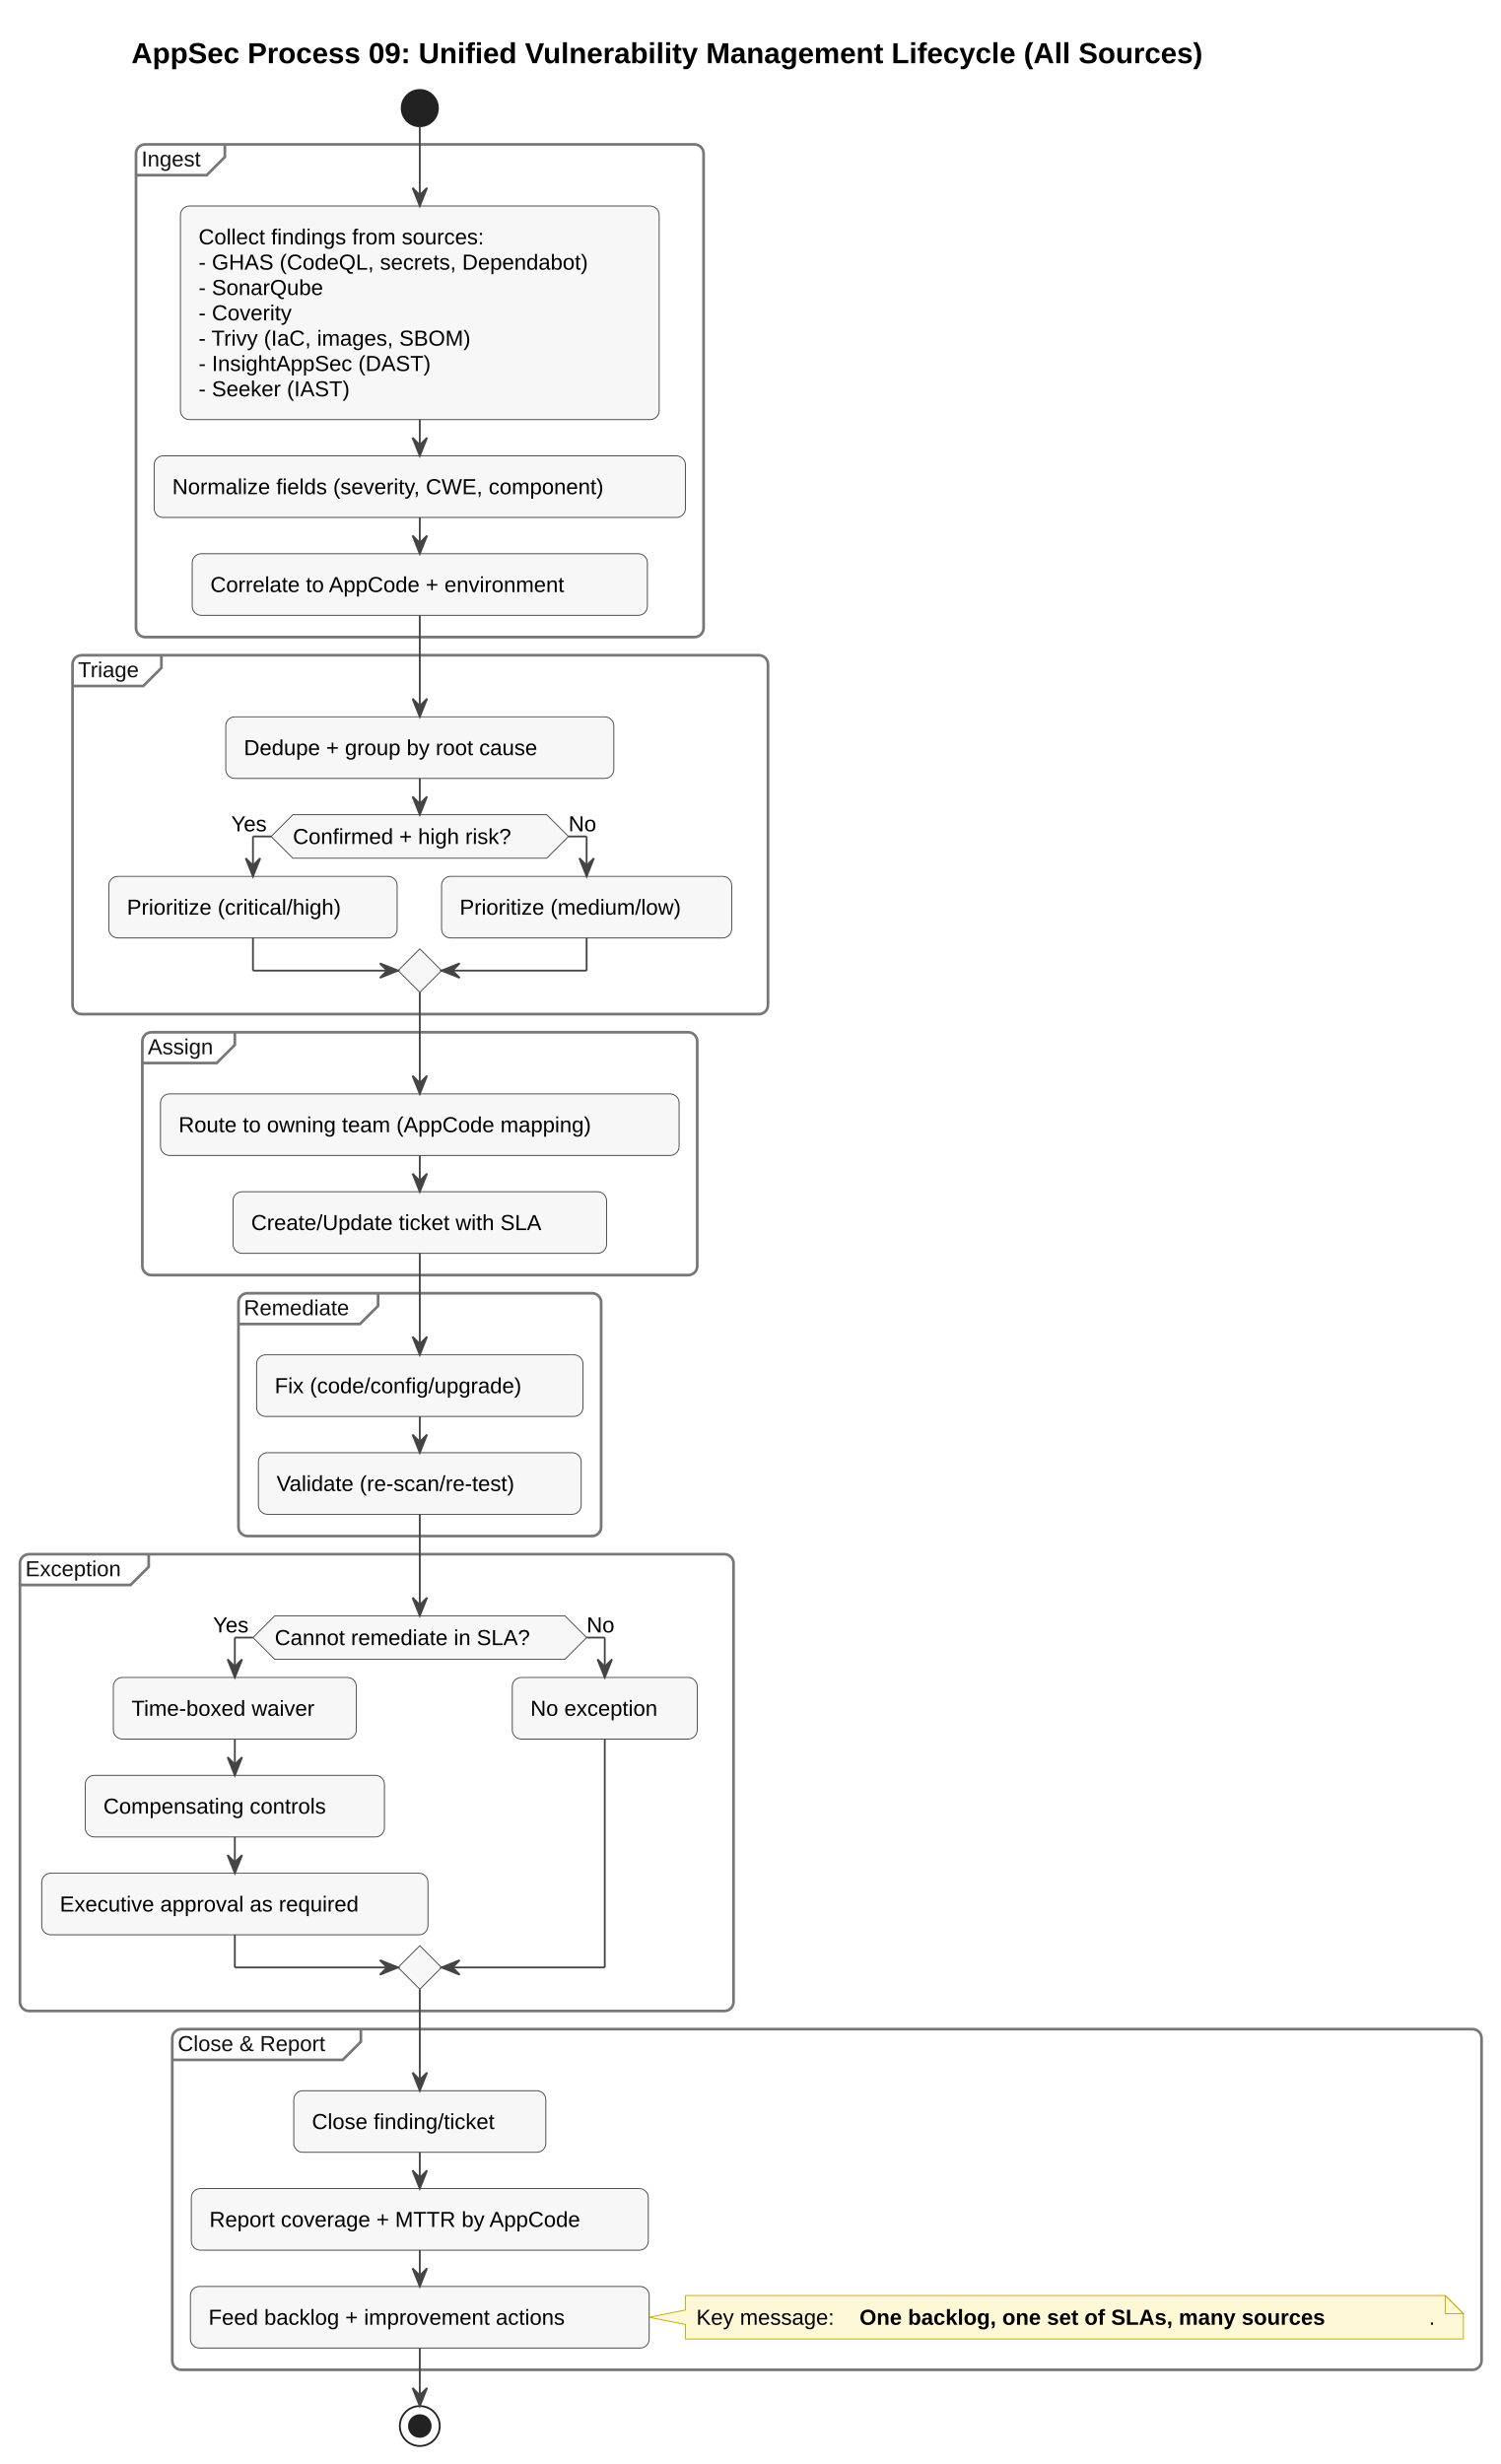
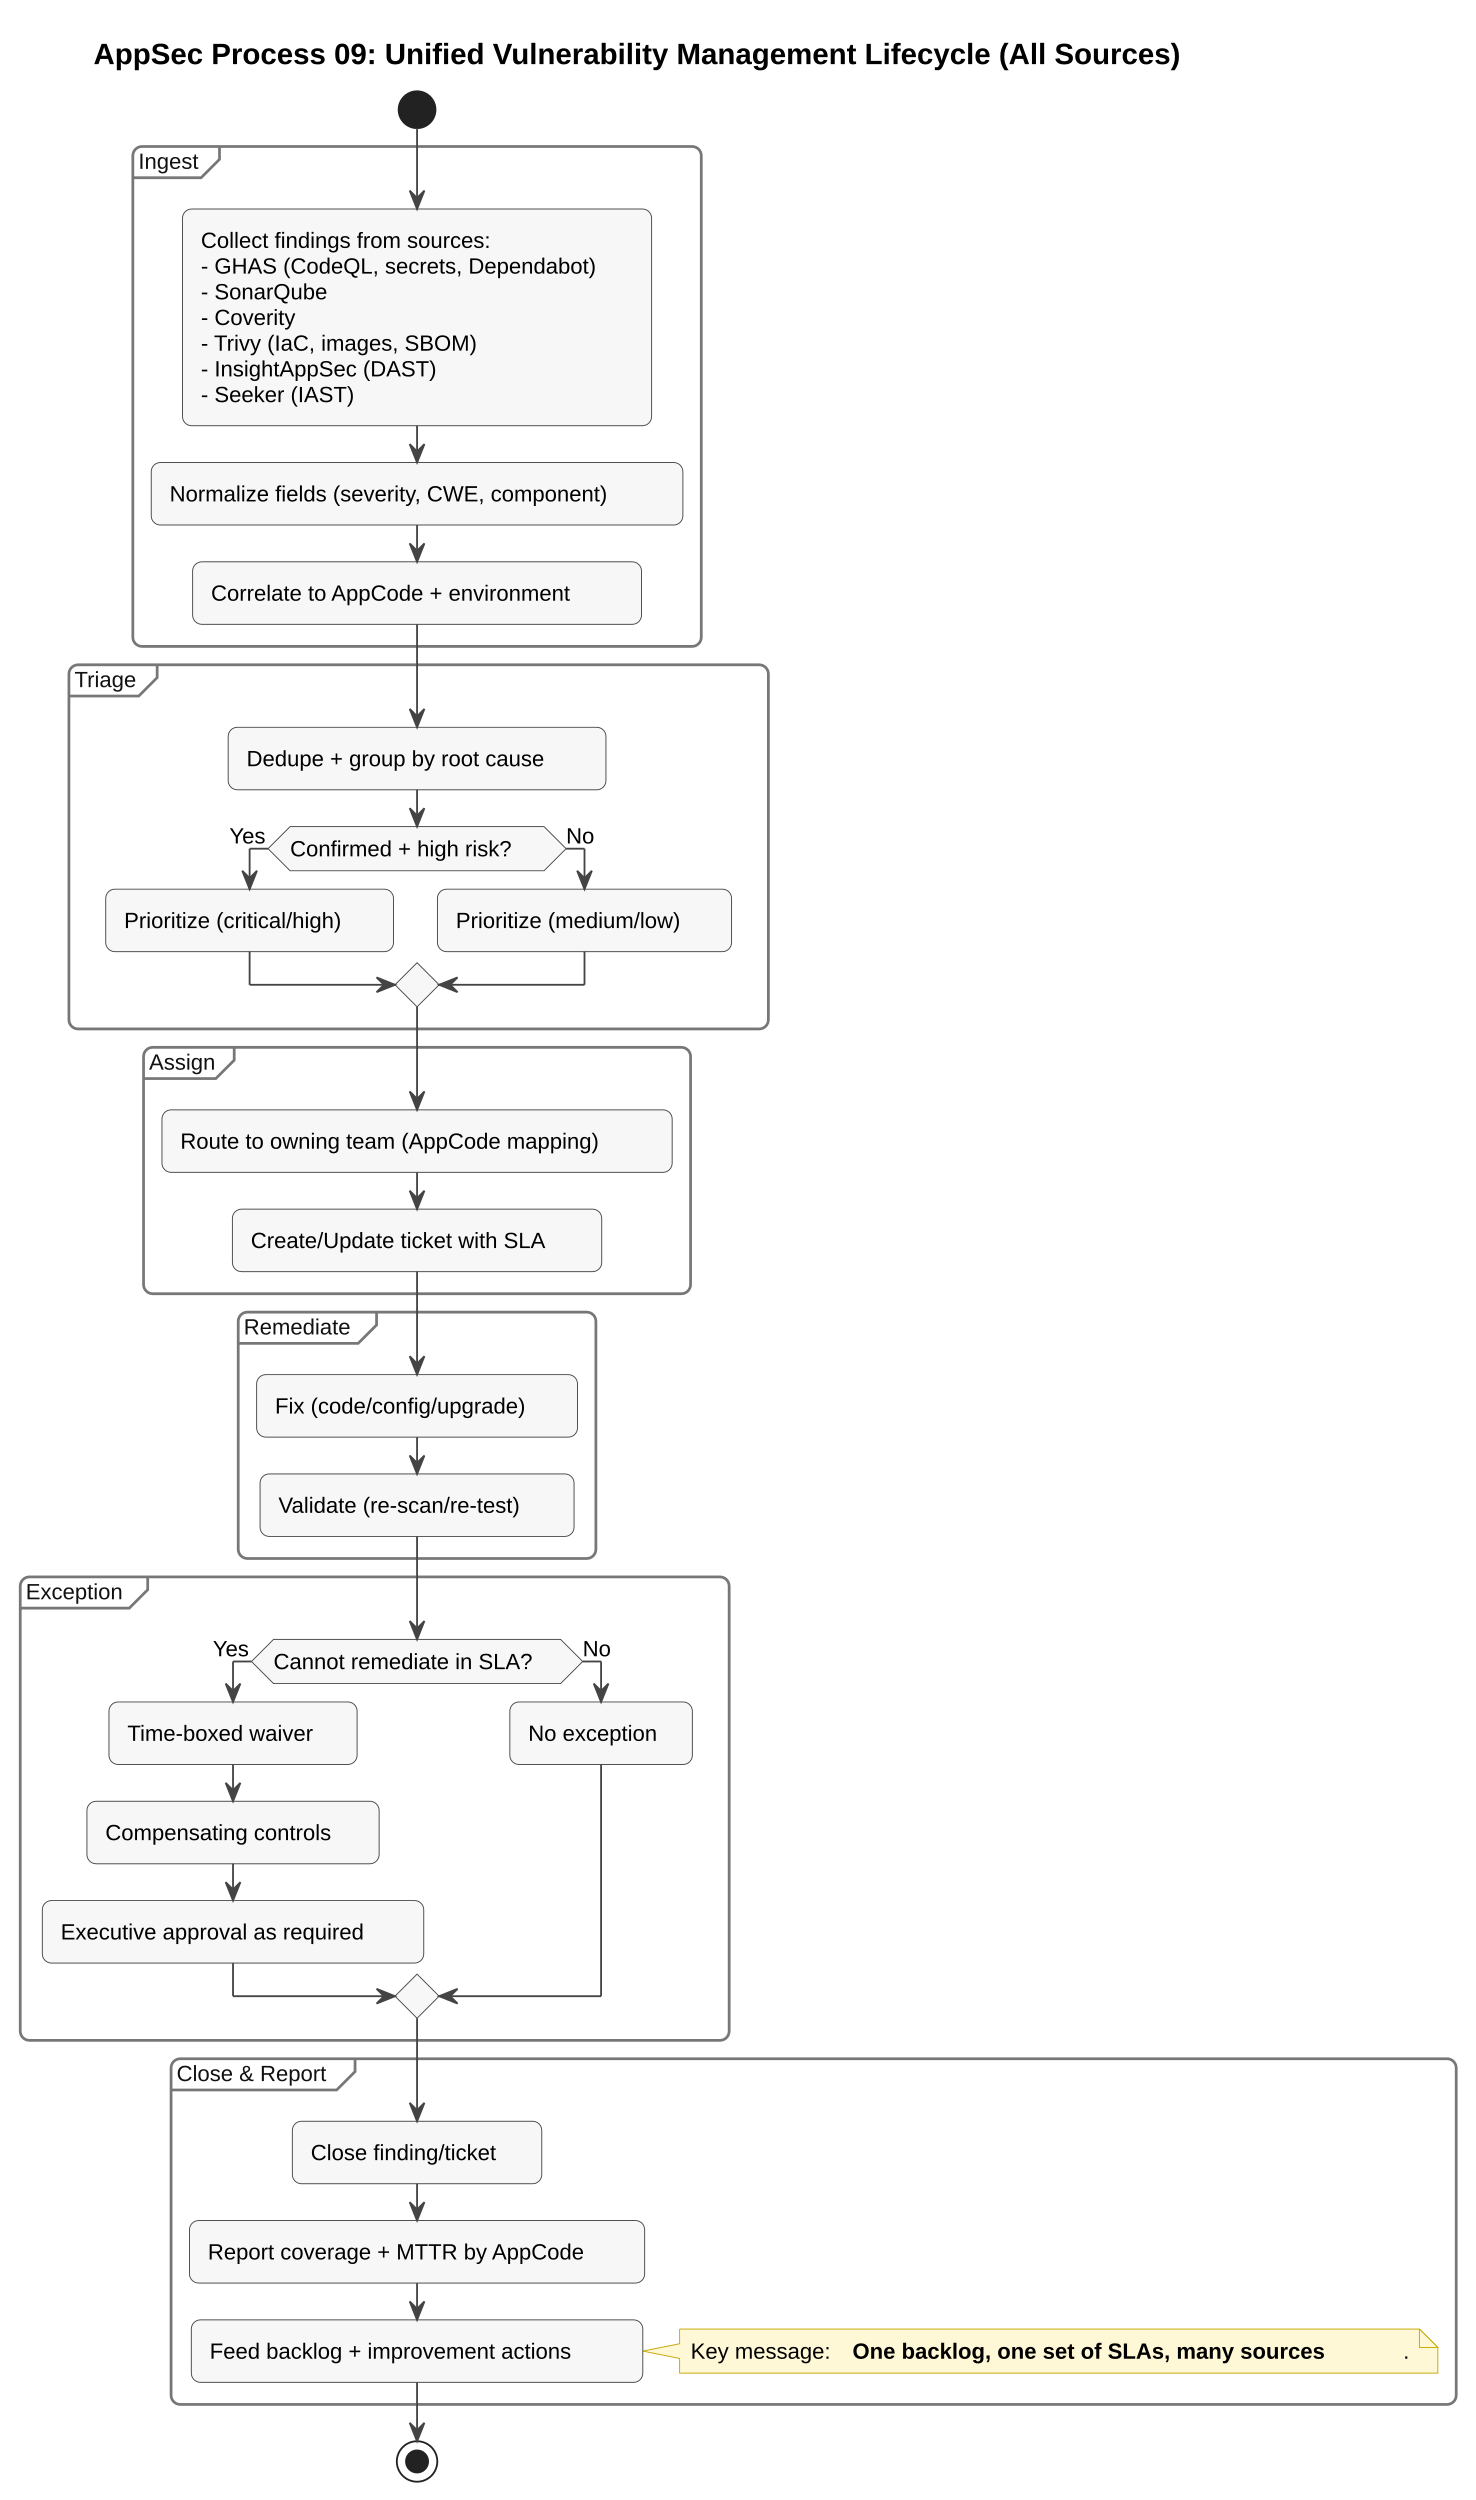
- <svg xmlns="http://www.w3.org/2000/svg" contentStyleType="text/css" height="2123.438px" preserveAspectRatio="none" style="width:1293px;height:2123px;background:#FFFFFF;" version="1.1" viewBox="0 0 1293 2123" width="1293.75px" zoomAndPan="magnify">
+ <svg xmlns="http://www.w3.org/2000/svg" contentStyleType="text/css" data-diagram-type="ACTIVITY" height="2123.438px" preserveAspectRatio="none" style="width:1253px;height:2123px;background:#FFFFFF;" version="1.1" viewBox="0 0 1253 2123" width="1253.125px" zoomAndPan="magnify">
  <defs />
  <g>
-     <text fill="#000000" font-family="Arial" font-size="25" font-weight="bold" lengthAdjust="spacing" textLength="1062.5" x="113.281" y="54.456">AppSec Process 09: Unified Vulnerability Management Lifecycle (All Sources)</text>
-     <ellipse cx="361.719" cy="93.164" fill="#222222" rx="15.625" ry="15.625" style="stroke:#222222;stroke-width:1.562;" />
-     <rect fill="none" height="424.512" rx="7.812" ry="7.812" style="stroke:#777777;stroke-width:2.344;" width="489.062" x="117.188" y="124.414" />
-     <path d="M193.75,124.414 L193.75,135.303 L178.125,150.928 L117.188,150.928 " fill="none" style="stroke:#777777;stroke-width:2.344;" />
-     <text fill="#111111" font-family="Arial" font-size="18.75" lengthAdjust="spacing" textLength="60.938" x="121.875" y="143.381">Ingest</text>
-     <rect fill="#F7F7F7" height="184.033" rx="7.812" ry="7.812" style="stroke:#444444;stroke-width:0.781;" width="412.5" x="155.469" y="177.49" />
-     <text fill="#000000" font-family="Arial" font-size="18.75" lengthAdjust="spacing" textLength="289.062" x="171.094" y="210.519">Collect findings from sources:</text>
-     <text fill="#000000" font-family="Arial" font-size="18.75" lengthAdjust="spacing" textLength="381.25" x="171.094" y="232.346">- GHAS (CodeQL, secrets, Dependabot)</text>
-     <text fill="#000000" font-family="Arial" font-size="18.75" lengthAdjust="spacing" textLength="121.875" x="171.094" y="254.172">- SonarQube</text>
-     <text fill="#000000" font-family="Arial" font-size="18.75" lengthAdjust="spacing" textLength="89.062" x="171.094" y="275.998">- Coverity</text>
-     <text fill="#000000" font-family="Arial" font-size="18.75" lengthAdjust="spacing" textLength="256.25" x="171.094" y="297.824">- Trivy (IaC, images, SBOM)</text>
-     <text fill="#000000" font-family="Arial" font-size="18.75" lengthAdjust="spacing" textLength="223.438" x="171.094" y="319.65">- InsightAppSec (DAST)</text>
-     <text fill="#000000" font-family="Arial" font-size="18.75" lengthAdjust="spacing" textLength="143.75" x="171.094" y="341.476">- Seeker (IAST)</text>
-     <rect fill="#F7F7F7" height="53.076" rx="7.812" ry="7.812" style="stroke:#444444;stroke-width:0.781;" width="457.812" x="132.812" y="392.773" />
-     <text fill="#000000" font-family="Arial" font-size="18.75" lengthAdjust="spacing" textLength="426.562" x="148.438" y="425.803">Normalize fields (severity, CWE, component)</text>
-     <rect fill="#F7F7F7" height="53.076" rx="7.812" ry="7.812" style="stroke:#444444;stroke-width:0.781;" width="392.188" x="165.625" y="477.1" />
-     <text fill="#000000" font-family="Arial" font-size="18.75" lengthAdjust="spacing" textLength="360.938" x="181.25" y="510.129">Correlate to AppCode + environment</text>
-     <rect fill="none" height="309.228" rx="7.812" ry="7.812" style="stroke:#777777;stroke-width:2.344;" width="599.219" x="62.5" y="564.551" />
-     <path d="M139.062,564.551 L139.062,575.439 L123.438,591.064 L62.5,591.064 " fill="none" style="stroke:#777777;stroke-width:2.344;" />
-     <text fill="#111111" font-family="Arial" font-size="18.75" lengthAdjust="spacing" textLength="60.938" x="67.188" y="583.518">Triage</text>
-     <rect fill="#F7F7F7" height="53.076" rx="7.812" ry="7.812" style="stroke:#444444;stroke-width:0.781;" width="334.375" x="194.531" y="617.627" />
-     <text fill="#000000" font-family="Arial" font-size="18.75" lengthAdjust="spacing" textLength="303.125" x="210.156" y="650.656">Dedupe + group by root cause</text>
-     <polygon fill="#F7F7F7" points="252.344,701.953,471.094,701.953,489.844,720.703,471.094,739.453,252.344,739.453,233.594,720.703,252.344,701.953" style="stroke:#444444;stroke-width:0.781;" />
-     <text fill="#000000" font-family="Arial" font-size="18.75" lengthAdjust="spacing" textLength="218.75" x="252.344" y="727.194">Confirmed + high risk?</text>
-     <text fill="#000000" font-family="Arial" font-size="18.75" lengthAdjust="spacing" textLength="34.375" x="199.219" y="716.281">Yes</text>
-     <text fill="#000000" font-family="Arial" font-size="18.75" lengthAdjust="spacing" textLength="26.562" x="489.844" y="716.281">No</text>
-     <rect fill="#F7F7F7" height="53.076" rx="7.812" ry="7.812" style="stroke:#444444;stroke-width:0.781;" width="248.438" x="93.75" y="755.078" />
-     <text fill="#000000" font-family="Arial" font-size="18.75" lengthAdjust="spacing" textLength="217.188" x="109.375" y="788.107">Prioritize (critical/high)</text>
-     <rect fill="#F7F7F7" height="53.076" rx="7.812" ry="7.812" style="stroke:#444444;stroke-width:0.781;" width="250" x="380.469" y="755.078" />
-     <text fill="#000000" font-family="Arial" font-size="18.75" lengthAdjust="spacing" textLength="218.75" x="396.094" y="788.107">Prioritize (medium/low)</text>
-     <polygon fill="#F7F7F7" points="361.719,817.529,380.469,836.279,361.719,855.029,342.969,836.279,361.719,817.529" style="stroke:#444444;stroke-width:0.781;" />
-     <rect fill="none" height="209.228" rx="7.812" ry="7.812" style="stroke:#777777;stroke-width:2.344;" width="478.125" x="122.656" y="889.404" />
-     <path d="M202.344,889.404 L202.344,900.293 L186.719,915.918 L122.656,915.918 " fill="none" style="stroke:#777777;stroke-width:2.344;" />
-     <text fill="#111111" font-family="Arial" font-size="18.75" lengthAdjust="spacing" textLength="64.062" x="127.344" y="908.371">Assign</text>
-     <rect fill="#F7F7F7" height="53.076" rx="7.812" ry="7.812" style="stroke:#444444;stroke-width:0.781;" width="446.875" x="138.281" y="942.481" />
-     <text fill="#000000" font-family="Arial" font-size="18.75" lengthAdjust="spacing" textLength="415.625" x="153.906" y="975.51">Route to owning team (AppCode mapping)</text>
-     <rect fill="#F7F7F7" height="53.076" rx="7.812" ry="7.812" style="stroke:#444444;stroke-width:0.781;" width="321.875" x="200.781" y="1026.807" />
-     <text fill="#000000" font-family="Arial" font-size="18.75" lengthAdjust="spacing" textLength="290.625" x="216.406" y="1059.836">Create/Update ticket with SLA</text>
-     <rect fill="none" height="209.228" rx="7.812" ry="7.812" style="stroke:#777777;stroke-width:2.344;" width="312.5" x="205.469" y="1114.258" />
-     <path d="M325.781,1114.258 L325.781,1125.147 L310.156,1140.772 L205.469,1140.772 " fill="none" style="stroke:#777777;stroke-width:2.344;" />
-     <text fill="#111111" font-family="Arial" font-size="18.75" lengthAdjust="spacing" textLength="104.688" x="210.156" y="1133.225">Remediate</text>
-     <rect fill="#F7F7F7" height="53.076" rx="7.812" ry="7.812" style="stroke:#444444;stroke-width:0.781;" width="281.25" x="221.094" y="1167.334" />
-     <text fill="#000000" font-family="Arial" font-size="18.75" lengthAdjust="spacing" textLength="250" x="236.719" y="1200.363">Fix (code/config/upgrade)</text>
-     <rect fill="#F7F7F7" height="53.076" rx="7.812" ry="7.812" style="stroke:#444444;stroke-width:0.781;" width="278.125" x="222.656" y="1251.66" />
-     <text fill="#000000" font-family="Arial" font-size="18.75" lengthAdjust="spacing" textLength="246.875" x="238.281" y="1284.689">Validate (re-scan/re-test)</text>
-     <rect fill="none" height="393.555" rx="7.812" ry="7.812" style="stroke:#777777;stroke-width:2.344;" width="614.844" x="17.188" y="1339.111" />
-     <path d="M128.125,1339.111 L128.125,1350 L112.5,1365.625 L17.188,1365.625 " fill="none" style="stroke:#777777;stroke-width:2.344;" />
-     <text fill="#111111" font-family="Arial" font-size="18.75" lengthAdjust="spacing" textLength="95.312" x="21.875" y="1358.078">Exception</text>
-     <polygon fill="#F7F7F7" points="236.719,1392.188,486.719,1392.188,505.469,1410.938,486.719,1429.688,236.719,1429.688,217.969,1410.938,236.719,1392.188" style="stroke:#444444;stroke-width:0.781;" />
-     <text fill="#000000" font-family="Arial" font-size="18.75" lengthAdjust="spacing" textLength="250" x="236.719" y="1417.429">Cannot remediate in SLA?</text>
-     <text fill="#000000" font-family="Arial" font-size="18.75" lengthAdjust="spacing" textLength="34.375" x="183.594" y="1406.515">Yes</text>
-     <text fill="#000000" font-family="Arial" font-size="18.75" lengthAdjust="spacing" textLength="26.562" x="505.469" y="1406.515">No</text>
-     <rect fill="#F7F7F7" height="53.076" rx="7.812" ry="7.812" style="stroke:#444444;stroke-width:0.781;" width="209.375" x="97.656" y="1445.312" />
-     <text fill="#000000" font-family="Arial" font-size="18.75" lengthAdjust="spacing" textLength="178.125" x="113.281" y="1478.342">Time-boxed waiver</text>
-     <rect fill="#F7F7F7" height="53.076" rx="7.812" ry="7.812" style="stroke:#444444;stroke-width:0.781;" width="257.812" x="73.438" y="1529.639" />
-     <text fill="#000000" font-family="Arial" font-size="18.75" lengthAdjust="spacing" textLength="226.562" x="89.062" y="1562.668">Compensating controls</text>
-     <rect fill="#F7F7F7" height="53.076" rx="7.812" ry="7.812" style="stroke:#444444;stroke-width:0.781;" width="332.812" x="35.938" y="1613.965" />
-     <text fill="#000000" font-family="Arial" font-size="18.75" lengthAdjust="spacing" textLength="301.562" x="51.562" y="1646.994">Executive approval as required</text>
-     <rect fill="#F7F7F7" height="53.076" rx="7.812" ry="7.812" style="stroke:#444444;stroke-width:0.781;" width="159.375" x="441.406" y="1445.312" />
-     <text fill="#000000" font-family="Arial" font-size="18.75" lengthAdjust="spacing" textLength="128.125" x="457.031" y="1478.342">No exception</text>
-     <polygon fill="#F7F7F7" points="361.719,1676.416,380.469,1695.166,361.719,1713.916,342.969,1695.166,361.719,1676.416" style="stroke:#444444;stroke-width:0.781;" />
-     <rect fill="none" height="293.555" rx="7.812" ry="7.812" style="stroke:#777777;stroke-width:2.344;" width="1128.125" x="148.438" y="1748.291" />
-     <path d="M310.938,1748.291 L310.938,1759.18 L295.312,1774.805 L148.438,1774.805 " fill="none" style="stroke:#777777;stroke-width:2.344;" />
-     <text fill="#111111" font-family="Arial" font-size="18.75" lengthAdjust="spacing" textLength="146.875" x="153.125" y="1767.258">Close &amp; Report</text>
-     <rect fill="#F7F7F7" height="53.076" rx="7.812" ry="7.812" style="stroke:#444444;stroke-width:0.781;" width="217.188" x="253.125" y="1801.367" />
-     <text fill="#000000" font-family="Arial" font-size="18.75" lengthAdjust="spacing" textLength="185.938" x="268.75" y="1834.396">Close finding/ticket</text>
-     <rect fill="#F7F7F7" height="53.076" rx="7.812" ry="7.812" style="stroke:#444444;stroke-width:0.781;" width="393.75" x="164.844" y="1885.693" />
-     <text fill="#000000" font-family="Arial" font-size="18.75" lengthAdjust="spacing" textLength="362.5" x="180.469" y="1918.723">Report coverage + MTTR by AppCode</text>
-     <path d="M590.625,1977.832 L590.625,1990.308 L559.375,1996.558 L590.625,2002.808 L590.625,2015.283 A0,0 0 0 0 590.625,2015.283 L1260.938,2015.283 A0,0 0 0 0 1260.938,2015.283 L1260.938,1993.457 L1245.312,1977.832 L590.625,1977.832 A0,0 0 0 0 590.625,1977.832 " fill="#FFF8D6" style="stroke:#C7A700;stroke-width:0.781;" />
-     <path d="M1245.312,1977.832 L1245.312,1993.457 L1260.938,1993.457 L1245.312,1977.832 " fill="#FFF8D6" style="stroke:#C7A700;stroke-width:0.781;" />
-     <text fill="#000000" font-family="Arial" font-size="18.75" lengthAdjust="spacing" textLength="134.375" x="600" y="2003.049">Key message:</text>
-     <text fill="#000000" font-family="Arial" font-size="18.75" font-weight="bold" lengthAdjust="spacing" textLength="490.625" x="740.625" y="2003.049">One backlog, one set of SLAs, many sources</text>
-     <text fill="#000000" font-family="Arial" font-size="18.75" lengthAdjust="spacing" textLength="6.25" x="1231.25" y="2003.049">.</text>
-     <rect fill="#F7F7F7" height="53.076" rx="7.812" ry="7.812" style="stroke:#444444;stroke-width:0.781;" width="395.312" x="164.062" y="1970.02" />
-     <text fill="#000000" font-family="Arial" font-size="18.75" lengthAdjust="spacing" textLength="364.062" x="179.688" y="2003.049">Feed backlog + improvement actions</text>
-     <ellipse cx="361.719" cy="2090.283" fill="none" rx="17.188" ry="17.188" style="stroke:#222222;stroke-width:1.562;" />
-     <ellipse cx="361.719" cy="2090.283" fill="#222222" rx="9.375" ry="9.375" style="stroke:#222222;stroke-width:1.562;" />
-     <line style="stroke:#444444;stroke-width:1.562;" x1="361.719" x2="361.719" y1="361.523" y2="392.773" />
-     <polygon fill="#444444" points="355.469,377.148,361.719,392.773,367.969,377.148,361.719,383.398" style="stroke:#444444;stroke-width:1.562;" />
-     <line style="stroke:#444444;stroke-width:1.562;" x1="361.719" x2="361.719" y1="445.85" y2="477.1" />
-     <polygon fill="#444444" points="355.469,461.475,361.719,477.1,367.969,461.475,361.719,467.725" style="stroke:#444444;stroke-width:1.562;" />
-     <line style="stroke:#444444;stroke-width:1.562;" x1="361.719" x2="361.719" y1="108.789" y2="177.49" />
-     <polygon fill="#444444" points="355.469,161.865,361.719,177.49,367.969,161.865,361.719,168.115" style="stroke:#444444;stroke-width:1.562;" />
-     <line style="stroke:#444444;stroke-width:1.562;" x1="233.594" x2="217.969" y1="720.703" y2="720.703" />
-     <line style="stroke:#444444;stroke-width:1.562;" x1="217.969" x2="217.969" y1="720.703" y2="755.078" />
-     <polygon fill="#444444" points="211.719,739.453,217.969,755.078,224.219,739.453,217.969,745.703" style="stroke:#444444;stroke-width:1.562;" />
-     <line style="stroke:#444444;stroke-width:1.562;" x1="489.844" x2="505.469" y1="720.703" y2="720.703" />
-     <line style="stroke:#444444;stroke-width:1.562;" x1="505.469" x2="505.469" y1="720.703" y2="755.078" />
-     <polygon fill="#444444" points="499.219,739.453,505.469,755.078,511.719,739.453,505.469,745.703" style="stroke:#444444;stroke-width:1.562;" />
-     <line style="stroke:#444444;stroke-width:1.562;" x1="217.969" x2="217.969" y1="808.154" y2="836.279" />
-     <line style="stroke:#444444;stroke-width:1.562;" x1="217.969" x2="342.969" y1="836.279" y2="836.279" />
-     <polygon fill="#444444" points="327.344,830.029,342.969,836.279,327.344,842.529,333.594,836.279" style="stroke:#444444;stroke-width:1.562;" />
-     <line style="stroke:#444444;stroke-width:1.562;" x1="505.469" x2="505.469" y1="808.154" y2="836.279" />
-     <line style="stroke:#444444;stroke-width:1.562;" x1="505.469" x2="380.469" y1="836.279" y2="836.279" />
-     <polygon fill="#444444" points="396.094,830.029,380.469,836.279,396.094,842.529,389.844,836.279" style="stroke:#444444;stroke-width:1.562;" />
-     <line style="stroke:#444444;stroke-width:1.562;" x1="361.719" x2="361.719" y1="670.703" y2="701.953" />
-     <polygon fill="#444444" points="355.469,686.328,361.719,701.953,367.969,686.328,361.719,692.578" style="stroke:#444444;stroke-width:1.562;" />
-     <line style="stroke:#444444;stroke-width:1.562;" x1="361.719" x2="361.719" y1="530.176" y2="617.627" />
-     <polygon fill="#444444" points="355.469,602.002,361.719,617.627,367.969,602.002,361.719,608.252" style="stroke:#444444;stroke-width:1.562;" />
-     <line style="stroke:#444444;stroke-width:1.562;" x1="361.719" x2="361.719" y1="995.557" y2="1026.807" />
-     <polygon fill="#444444" points="355.469,1011.182,361.719,1026.807,367.969,1011.182,361.719,1017.432" style="stroke:#444444;stroke-width:1.562;" />
-     <line style="stroke:#444444;stroke-width:1.562;" x1="361.719" x2="361.719" y1="855.029" y2="942.481" />
-     <polygon fill="#444444" points="355.469,926.856,361.719,942.481,367.969,926.856,361.719,933.106" style="stroke:#444444;stroke-width:1.562;" />
-     <line style="stroke:#444444;stroke-width:1.562;" x1="361.719" x2="361.719" y1="1220.41" y2="1251.66" />
-     <polygon fill="#444444" points="355.469,1236.035,361.719,1251.66,367.969,1236.035,361.719,1242.285" style="stroke:#444444;stroke-width:1.562;" />
-     <line style="stroke:#444444;stroke-width:1.562;" x1="361.719" x2="361.719" y1="1079.883" y2="1167.334" />
-     <polygon fill="#444444" points="355.469,1151.709,361.719,1167.334,367.969,1151.709,361.719,1157.959" style="stroke:#444444;stroke-width:1.562;" />
-     <line style="stroke:#444444;stroke-width:1.562;" x1="202.344" x2="202.344" y1="1498.389" y2="1529.639" />
-     <polygon fill="#444444" points="196.094,1514.014,202.344,1529.639,208.594,1514.014,202.344,1520.264" style="stroke:#444444;stroke-width:1.562;" />
-     <line style="stroke:#444444;stroke-width:1.562;" x1="202.344" x2="202.344" y1="1582.715" y2="1613.965" />
-     <polygon fill="#444444" points="196.094,1598.34,202.344,1613.965,208.594,1598.34,202.344,1604.59" style="stroke:#444444;stroke-width:1.562;" />
-     <line style="stroke:#444444;stroke-width:1.562;" x1="217.969" x2="202.344" y1="1410.938" y2="1410.938" />
-     <line style="stroke:#444444;stroke-width:1.562;" x1="202.344" x2="202.344" y1="1410.938" y2="1445.312" />
-     <polygon fill="#444444" points="196.094,1429.688,202.344,1445.312,208.594,1429.688,202.344,1435.938" style="stroke:#444444;stroke-width:1.562;" />
-     <line style="stroke:#444444;stroke-width:1.562;" x1="505.469" x2="521.094" y1="1410.938" y2="1410.938" />
-     <line style="stroke:#444444;stroke-width:1.562;" x1="521.094" x2="521.094" y1="1410.938" y2="1445.312" />
-     <polygon fill="#444444" points="514.844,1429.688,521.094,1445.312,527.344,1429.688,521.094,1435.938" style="stroke:#444444;stroke-width:1.562;" />
-     <line style="stroke:#444444;stroke-width:1.562;" x1="202.344" x2="202.344" y1="1667.041" y2="1695.166" />
-     <line style="stroke:#444444;stroke-width:1.562;" x1="202.344" x2="342.969" y1="1695.166" y2="1695.166" />
-     <polygon fill="#444444" points="327.344,1688.916,342.969,1695.166,327.344,1701.416,333.594,1695.166" style="stroke:#444444;stroke-width:1.562;" />
-     <line style="stroke:#444444;stroke-width:1.562;" x1="521.094" x2="521.094" y1="1498.389" y2="1695.166" />
-     <line style="stroke:#444444;stroke-width:1.562;" x1="521.094" x2="380.469" y1="1695.166" y2="1695.166" />
-     <polygon fill="#444444" points="396.094,1688.916,380.469,1695.166,396.094,1701.416,389.844,1695.166" style="stroke:#444444;stroke-width:1.562;" />
-     <line style="stroke:#444444;stroke-width:1.562;" x1="361.719" x2="361.719" y1="1304.736" y2="1392.188" />
-     <polygon fill="#444444" points="355.469,1376.562,361.719,1392.188,367.969,1376.562,361.719,1382.812" style="stroke:#444444;stroke-width:1.562;" />
-     <line style="stroke:#444444;stroke-width:1.562;" x1="361.719" x2="361.719" y1="1854.443" y2="1885.693" />
-     <polygon fill="#444444" points="355.469,1870.068,361.719,1885.693,367.969,1870.068,361.719,1876.318" style="stroke:#444444;stroke-width:1.562;" />
-     <line style="stroke:#444444;stroke-width:1.562;" x1="361.719" x2="361.719" y1="1938.77" y2="1970.02" />
-     <polygon fill="#444444" points="355.469,1954.395,361.719,1970.02,367.969,1954.395,361.719,1960.645" style="stroke:#444444;stroke-width:1.562;" />
-     <line style="stroke:#444444;stroke-width:1.562;" x1="361.719" x2="361.719" y1="1713.916" y2="1801.367" />
-     <polygon fill="#444444" points="355.469,1785.742,361.719,1801.367,367.969,1785.742,361.719,1791.992" style="stroke:#444444;stroke-width:1.562;" />
-     <line style="stroke:#444444;stroke-width:1.562;" x1="361.719" x2="361.719" y1="2023.096" y2="2073.096" />
-     <polygon fill="#444444" points="355.469,2057.471,361.719,2073.096,367.969,2057.471,361.719,2063.721" style="stroke:#444444;stroke-width:1.562;" />
+     <g class="title" data-source-line="2">
+       <text fill="#000000" font-family="Arial" font-size="25" font-weight="bold" lengthAdjust="spacing" textLength="1090.295" x="79.412" y="54.456">AppSec Process 09: Unified Vulnerability Management Lifecycle (All Sources)</text>
+     </g>
+     <ellipse cx="354.169" cy="93.164" fill="#222222" rx="15.625" ry="15.625" style="stroke:#222222;stroke-width:1.562;" />
+     <rect fill="none" height="424.512" rx="7.812" ry="7.812" style="stroke:#777777;stroke-width:2.344;" width="482.727" x="112.805" y="124.414" />
+     <path d="M186.401,124.414 L186.401,135.303 L170.776,150.928 L112.805,150.928" fill="none" style="stroke:#777777;stroke-width:2.344;" />
+     <text fill="#111111" font-family="Arial" font-size="18.75" lengthAdjust="spacing" textLength="57.971" x="117.493" y="143.381">Ingest</text>
+     <rect fill="#F7F7F7" height="184.033" rx="7.812" ry="7.812" style="stroke:#444444;stroke-width:0.781;" width="398.358" x="154.99" y="177.49" />
+     <text fill="#000000" font-family="Arial" font-size="18.75" lengthAdjust="spacing" textLength="279.227" x="170.615" y="210.519">Collect findings from sources:</text>
+     <text fill="#000000" font-family="Arial" font-size="18.75" lengthAdjust="spacing" textLength="367.108" x="170.615" y="232.346">- GHAS (CodeQL, secrets, Dependabot)</text>
+     <text fill="#000000" font-family="Arial" font-size="18.75" lengthAdjust="spacing" textLength="117.261" x="170.615" y="254.172">- SonarQube</text>
+     <text fill="#000000" font-family="Arial" font-size="18.75" lengthAdjust="spacing" textLength="91.287" x="170.615" y="275.998">- Coverity</text>
+     <text fill="#000000" font-family="Arial" font-size="18.75" lengthAdjust="spacing" textLength="257.703" x="170.615" y="297.824">- Trivy (IaC, images, SBOM)</text>
+     <text fill="#000000" font-family="Arial" font-size="18.75" lengthAdjust="spacing" textLength="217.841" x="170.615" y="319.65">- InsightAppSec (DAST)</text>
+     <text fill="#000000" font-family="Arial" font-size="18.75" lengthAdjust="spacing" textLength="140.103" x="170.615" y="341.476">- Seeker (IAST)</text>
+     <rect fill="#F7F7F7" height="53.076" rx="7.812" ry="7.812" style="stroke:#444444;stroke-width:0.781;" width="451.477" x="128.43" y="392.773" />
+     <text fill="#000000" font-family="Arial" font-size="18.75" lengthAdjust="spacing" textLength="420.227" x="144.055" y="425.803">Normalize fields (severity, CWE, component)</text>
+     <rect fill="#F7F7F7" height="53.076" rx="7.812" ry="7.812" style="stroke:#444444;stroke-width:0.781;" width="381.183" x="163.577" y="477.1" />
+     <text fill="#000000" font-family="Arial" font-size="18.75" lengthAdjust="spacing" textLength="349.933" x="179.202" y="510.129">Correlate to AppCode + environment</text>
+     <rect fill="none" height="309.228" rx="7.812" ry="7.812" style="stroke:#777777;stroke-width:2.344;" width="593.97" x="58.534" y="564.551" />
+     <path d="M133.458,564.551 L133.458,575.439 L117.833,591.064 L58.534,591.064" fill="none" style="stroke:#777777;stroke-width:2.344;" />
+     <text fill="#111111" font-family="Arial" font-size="18.75" lengthAdjust="spacing" textLength="59.299" x="63.222" y="583.518">Triage</text>
+     <rect fill="#F7F7F7" height="53.076" rx="7.812" ry="7.812" style="stroke:#444444;stroke-width:0.781;" width="320.813" x="193.762" y="617.627" />
+     <text fill="#000000" font-family="Arial" font-size="18.75" lengthAdjust="spacing" textLength="289.563" x="209.387" y="650.656">Dedupe + group by root cause</text>
+     <polygon fill="#F7F7F7" points="246.352,701.953,461.986,701.953,480.736,720.703,461.986,739.453,246.352,739.453,227.602,720.703,246.352,701.953" style="stroke:#444444;stroke-width:0.781;" />
+     <text fill="#000000" font-family="Arial" font-size="18.75" lengthAdjust="spacing" textLength="215.634" x="246.352" y="727.194">Confirmed + high risk?</text>
+     <text fill="#000000" font-family="Arial" font-size="18.75" lengthAdjust="spacing" textLength="32.758" x="194.844" y="716.281">Yes</text>
+     <text fill="#000000" font-family="Arial" font-size="18.75" lengthAdjust="spacing" textLength="25.497" x="480.736" y="716.281">No</text>
+     <rect fill="#F7F7F7" height="53.076" rx="7.812" ry="7.812" style="stroke:#444444;stroke-width:0.781;" width="244.385" x="89.784" y="755.078" />
+     <text fill="#000000" font-family="Arial" font-size="18.75" lengthAdjust="spacing" textLength="213.135" x="105.409" y="788.107">Prioritize (critical/high)</text>
+     <rect fill="#F7F7F7" height="53.076" rx="7.812" ry="7.812" style="stroke:#444444;stroke-width:0.781;" width="249.786" x="371.468" y="755.078" />
+     <text fill="#000000" font-family="Arial" font-size="18.75" lengthAdjust="spacing" textLength="218.536" x="387.093" y="788.107">Prioritize (medium/low)</text>
+     <polygon fill="#F7F7F7" points="354.169,817.529,372.919,836.279,354.169,855.029,335.419,836.279,354.169,817.529" style="stroke:#444444;stroke-width:0.781;" />
+     <rect fill="none" height="209.228" rx="7.812" ry="7.812" style="stroke:#777777;stroke-width:2.344;" width="464.536" x="121.901" y="889.404" />
+     <path d="M198.885,889.404 L198.885,900.293 L183.26,915.918 L121.901,915.918" fill="none" style="stroke:#777777;stroke-width:2.344;" />
+     <text fill="#111111" font-family="Arial" font-size="18.75" lengthAdjust="spacing" textLength="61.359" x="126.588" y="908.371">Assign</text>
+     <rect fill="#F7F7F7" height="53.076" rx="7.812" ry="7.812" style="stroke:#444444;stroke-width:0.781;" width="433.286" x="137.526" y="942.481" />
+     <text fill="#000000" font-family="Arial" font-size="18.75" lengthAdjust="spacing" textLength="402.036" x="153.151" y="975.51">Route to owning team (AppCode mapping)</text>
+     <rect fill="#F7F7F7" height="53.076" rx="7.812" ry="7.812" style="stroke:#444444;stroke-width:0.781;" width="313.635" x="197.351" y="1026.807" />
+     <text fill="#000000" font-family="Arial" font-size="18.75" lengthAdjust="spacing" textLength="282.385" x="212.976" y="1059.836">Create/Update ticket with SLA</text>
+     <rect fill="none" height="209.228" rx="7.812" ry="7.812" style="stroke:#777777;stroke-width:2.344;" width="303.732" x="202.303" y="1114.258" />
+     <path d="M319.78,1114.258 L319.78,1125.147 L304.155,1140.772 L202.303,1140.772" fill="none" style="stroke:#777777;stroke-width:2.344;" />
+     <text fill="#111111" font-family="Arial" font-size="18.75" lengthAdjust="spacing" textLength="101.852" x="206.99" y="1133.225">Remediate</text>
+     <rect fill="#F7F7F7" height="53.076" rx="7.812" ry="7.812" style="stroke:#444444;stroke-width:0.781;" width="272.482" x="217.928" y="1167.334" />
+     <text fill="#000000" font-family="Arial" font-size="18.75" lengthAdjust="spacing" textLength="241.232" x="233.553" y="1200.363">Fix (code/config/upgrade)</text>
+     <rect fill="#F7F7F7" height="53.076" rx="7.812" ry="7.812" style="stroke:#444444;stroke-width:0.781;" width="266.65" x="220.844" y="1251.66" />
+     <text fill="#000000" font-family="Arial" font-size="18.75" lengthAdjust="spacing" textLength="235.4" x="236.469" y="1284.689">Validate (re-scan/re-test)</text>
+     <rect fill="none" height="393.555" rx="7.812" ry="7.812" style="stroke:#777777;stroke-width:2.344;" width="602.01" x="17.188" y="1339.111" />
+     <path d="M125.418,1339.111 L125.418,1350 L109.793,1365.625 L17.188,1365.625" fill="none" style="stroke:#777777;stroke-width:2.344;" />
+     <text fill="#111111" font-family="Arial" font-size="18.75" lengthAdjust="spacing" textLength="92.606" x="21.875" y="1358.078">Exception</text>
+     <polygon fill="#F7F7F7" points="232.266,1392.188,476.071,1392.188,494.821,1410.938,476.071,1429.688,232.266,1429.688,213.516,1410.938,232.266,1392.188" style="stroke:#444444;stroke-width:0.781;" />
+     <text fill="#000000" font-family="Arial" font-size="18.75" lengthAdjust="spacing" textLength="243.805" x="232.266" y="1417.429">Cannot remediate in SLA?</text>
+     <text fill="#000000" font-family="Arial" font-size="18.75" lengthAdjust="spacing" textLength="32.758" x="180.759" y="1406.515">Yes</text>
+     <text fill="#000000" font-family="Arial" font-size="18.75" lengthAdjust="spacing" textLength="25.497" x="494.821" y="1406.515">No</text>
+     <rect fill="#F7F7F7" height="53.076" rx="7.812" ry="7.812" style="stroke:#444444;stroke-width:0.781;" width="210.721" x="92.531" y="1445.312" />
+     <text fill="#000000" font-family="Arial" font-size="18.75" lengthAdjust="spacing" textLength="179.471" x="108.156" y="1478.342">Time-boxed waiver</text>
+     <rect fill="#F7F7F7" height="53.076" rx="7.812" ry="7.812" style="stroke:#444444;stroke-width:0.781;" width="248.138" x="73.822" y="1529.639" />
+     <text fill="#000000" font-family="Arial" font-size="18.75" lengthAdjust="spacing" textLength="216.888" x="89.447" y="1562.668">Compensating controls</text>
+     <rect fill="#F7F7F7" height="53.076" rx="7.812" ry="7.812" style="stroke:#444444;stroke-width:0.781;" width="323.908" x="35.938" y="1613.965" />
+     <text fill="#000000" font-family="Arial" font-size="18.75" lengthAdjust="spacing" textLength="292.658" x="51.562" y="1646.994">Executive approval as required</text>
+     <rect fill="#F7F7F7" height="53.076" rx="7.812" ry="7.812" style="stroke:#444444;stroke-width:0.781;" width="155.002" x="432.945" y="1445.312" />
+     <text fill="#000000" font-family="Arial" font-size="18.75" lengthAdjust="spacing" textLength="123.752" x="448.57" y="1478.342">No exception</text>
+     <polygon fill="#F7F7F7" points="354.169,1676.416,372.919,1695.166,354.169,1713.916,335.419,1695.166,354.169,1676.416" style="stroke:#444444;stroke-width:0.781;" />
+     <rect fill="none" height="293.555" rx="7.812" ry="7.812" style="stroke:#777777;stroke-width:2.344;" width="1091.35" x="145.27" y="1748.291" />
+     <path d="M301.511,1748.291 L301.511,1759.18 L285.886,1774.805 L145.27,1774.805" fill="none" style="stroke:#777777;stroke-width:2.344;" />
+     <text fill="#111111" font-family="Arial" font-size="18.75" lengthAdjust="spacing" textLength="140.616" x="149.957" y="1767.258">Close &amp; Report</text>
+     <rect fill="#F7F7F7" height="53.076" rx="7.812" ry="7.812" style="stroke:#444444;stroke-width:0.781;" width="211.81" x="248.263" y="1801.367" />
+     <text fill="#000000" font-family="Arial" font-size="18.75" lengthAdjust="spacing" textLength="180.56" x="263.889" y="1834.396">Close finding/ticket</text>
+     <rect fill="#F7F7F7" height="53.076" rx="7.812" ry="7.812" style="stroke:#444444;stroke-width:0.781;" width="386.548" x="160.895" y="1885.693" />
+     <text fill="#000000" font-family="Arial" font-size="18.75" lengthAdjust="spacing" textLength="355.298" x="176.52" y="1918.723">Report coverage + MTTR by AppCode</text>
+     <path d="M577.122,1977.832 L577.122,1990.308 L545.872,1996.558 L577.122,2002.808 L577.122,2015.283 A0,0 0 0 0 577.122,2015.283 L1220.995,2015.283 A0,0 0 0 0 1220.995,2015.283 L1220.995,1993.457 L1205.37,1977.832 L577.122,1977.832 A0,0 0 0 0 577.122,1977.832" fill="#FFF8D6" style="stroke:#C7A700;stroke-width:0.781;" />
+     <path d="M1205.37,1977.832 L1205.37,1993.457 L1220.995,1993.457 L1205.37,1977.832" fill="#FFF8D6" style="stroke:#C7A700;stroke-width:0.781;" />
+     <text fill="#000000" font-family="Arial" font-size="18.75" lengthAdjust="spacing" textLength="131.47" x="586.497" y="2003.049">Key message:</text>
+     <text fill="#000000" font-family="Arial" font-size="18.75" font-weight="bold" lengthAdjust="spacing" textLength="467.67" x="723.927" y="2003.049">One backlog, one set of SLAs, many sources</text>
+     <text fill="#000000" font-family="Arial" font-size="18.75" lengthAdjust="spacing" textLength="5.96" x="1191.597" y="2003.049">.</text>
+     <rect fill="#F7F7F7" height="53.076" rx="7.812" ry="7.812" style="stroke:#444444;stroke-width:0.781;" width="383.408" x="162.465" y="1970.02" />
+     <text fill="#000000" font-family="Arial" font-size="18.75" lengthAdjust="spacing" textLength="352.158" x="178.09" y="2003.049">Feed backlog + improvement actions</text>
+     <ellipse cx="354.169" cy="2090.283" fill="none" rx="17.188" ry="17.188" style="stroke:#222222;stroke-width:1.562;" />
+     <ellipse cx="354.169" cy="2090.283" fill="#222222" rx="9.375" ry="9.375" style="stroke:#222222;stroke-width:1.562;" />
+     <line style="stroke:#444444;stroke-width:1.562;" x1="354.169" x2="354.169" y1="361.523" y2="392.773" />
+     <polygon fill="#444444" points="347.919,377.148,354.169,392.773,360.419,377.148,354.169,383.398" style="stroke:#444444;stroke-width:1.562;" />
+     <line style="stroke:#444444;stroke-width:1.562;" x1="354.169" x2="354.169" y1="445.85" y2="477.1" />
+     <polygon fill="#444444" points="347.919,461.475,354.169,477.1,360.419,461.475,354.169,467.725" style="stroke:#444444;stroke-width:1.562;" />
+     <line style="stroke:#444444;stroke-width:1.562;" x1="354.169" x2="354.169" y1="108.789" y2="177.49" />
+     <polygon fill="#444444" points="347.919,161.865,354.169,177.49,360.419,161.865,354.169,168.115" style="stroke:#444444;stroke-width:1.562;" />
+     <line style="stroke:#444444;stroke-width:1.562;" x1="227.602" x2="211.977" y1="720.703" y2="720.703" />
+     <line style="stroke:#444444;stroke-width:1.562;" x1="211.977" x2="211.977" y1="720.703" y2="755.078" />
+     <polygon fill="#444444" points="205.727,739.453,211.977,755.078,218.227,739.453,211.977,745.703" style="stroke:#444444;stroke-width:1.562;" />
+     <line style="stroke:#444444;stroke-width:1.562;" x1="480.736" x2="496.361" y1="720.703" y2="720.703" />
+     <line style="stroke:#444444;stroke-width:1.562;" x1="496.361" x2="496.361" y1="720.703" y2="755.078" />
+     <polygon fill="#444444" points="490.111,739.453,496.361,755.078,502.611,739.453,496.361,745.703" style="stroke:#444444;stroke-width:1.562;" />
+     <line style="stroke:#444444;stroke-width:1.562;" x1="211.977" x2="211.977" y1="808.154" y2="836.279" />
+     <line style="stroke:#444444;stroke-width:1.562;" x1="211.977" x2="335.419" y1="836.279" y2="836.279" />
+     <polygon fill="#444444" points="319.794,830.029,335.419,836.279,319.794,842.529,326.044,836.279" style="stroke:#444444;stroke-width:1.562;" />
+     <line style="stroke:#444444;stroke-width:1.562;" x1="496.361" x2="496.361" y1="808.154" y2="836.279" />
+     <line style="stroke:#444444;stroke-width:1.562;" x1="496.361" x2="372.919" y1="836.279" y2="836.279" />
+     <polygon fill="#444444" points="388.544,830.029,372.919,836.279,388.544,842.529,382.294,836.279" style="stroke:#444444;stroke-width:1.562;" />
+     <line style="stroke:#444444;stroke-width:1.562;" x1="354.169" x2="354.169" y1="670.703" y2="701.953" />
+     <polygon fill="#444444" points="347.919,686.328,354.169,701.953,360.419,686.328,354.169,692.578" style="stroke:#444444;stroke-width:1.562;" />
+     <line style="stroke:#444444;stroke-width:1.562;" x1="354.169" x2="354.169" y1="530.176" y2="617.627" />
+     <polygon fill="#444444" points="347.919,602.002,354.169,617.627,360.419,602.002,354.169,608.252" style="stroke:#444444;stroke-width:1.562;" />
+     <line style="stroke:#444444;stroke-width:1.562;" x1="354.169" x2="354.169" y1="995.557" y2="1026.807" />
+     <polygon fill="#444444" points="347.919,1011.182,354.169,1026.807,360.419,1011.182,354.169,1017.432" style="stroke:#444444;stroke-width:1.562;" />
+     <line style="stroke:#444444;stroke-width:1.562;" x1="354.169" x2="354.169" y1="855.029" y2="942.481" />
+     <polygon fill="#444444" points="347.919,926.856,354.169,942.481,360.419,926.856,354.169,933.106" style="stroke:#444444;stroke-width:1.562;" />
+     <line style="stroke:#444444;stroke-width:1.562;" x1="354.169" x2="354.169" y1="1220.41" y2="1251.66" />
+     <polygon fill="#444444" points="347.919,1236.035,354.169,1251.66,360.419,1236.035,354.169,1242.285" style="stroke:#444444;stroke-width:1.562;" />
+     <line style="stroke:#444444;stroke-width:1.562;" x1="354.169" x2="354.169" y1="1079.883" y2="1167.334" />
+     <polygon fill="#444444" points="347.919,1151.709,354.169,1167.334,360.419,1151.709,354.169,1157.959" style="stroke:#444444;stroke-width:1.562;" />
+     <line style="stroke:#444444;stroke-width:1.562;" x1="197.891" x2="197.891" y1="1498.389" y2="1529.639" />
+     <polygon fill="#444444" points="191.641,1514.014,197.891,1529.639,204.141,1514.014,197.891,1520.264" style="stroke:#444444;stroke-width:1.562;" />
+     <line style="stroke:#444444;stroke-width:1.562;" x1="197.891" x2="197.891" y1="1582.715" y2="1613.965" />
+     <polygon fill="#444444" points="191.641,1598.34,197.891,1613.965,204.141,1598.34,197.891,1604.59" style="stroke:#444444;stroke-width:1.562;" />
+     <line style="stroke:#444444;stroke-width:1.562;" x1="213.516" x2="197.891" y1="1410.938" y2="1410.938" />
+     <line style="stroke:#444444;stroke-width:1.562;" x1="197.891" x2="197.891" y1="1410.938" y2="1445.312" />
+     <polygon fill="#444444" points="191.641,1429.688,197.891,1445.312,204.141,1429.688,197.891,1435.938" style="stroke:#444444;stroke-width:1.562;" />
+     <line style="stroke:#444444;stroke-width:1.562;" x1="494.821" x2="510.446" y1="1410.938" y2="1410.938" />
+     <line style="stroke:#444444;stroke-width:1.562;" x1="510.446" x2="510.446" y1="1410.938" y2="1445.312" />
+     <polygon fill="#444444" points="504.196,1429.688,510.446,1445.312,516.696,1429.688,510.446,1435.938" style="stroke:#444444;stroke-width:1.562;" />
+     <line style="stroke:#444444;stroke-width:1.562;" x1="197.891" x2="197.891" y1="1667.041" y2="1695.166" />
+     <line style="stroke:#444444;stroke-width:1.562;" x1="197.891" x2="335.419" y1="1695.166" y2="1695.166" />
+     <polygon fill="#444444" points="319.794,1688.916,335.419,1695.166,319.794,1701.416,326.044,1695.166" style="stroke:#444444;stroke-width:1.562;" />
+     <line style="stroke:#444444;stroke-width:1.562;" x1="510.446" x2="510.446" y1="1498.389" y2="1695.166" />
+     <line style="stroke:#444444;stroke-width:1.562;" x1="510.446" x2="372.919" y1="1695.166" y2="1695.166" />
+     <polygon fill="#444444" points="388.544,1688.916,372.919,1695.166,388.544,1701.416,382.294,1695.166" style="stroke:#444444;stroke-width:1.562;" />
+     <line style="stroke:#444444;stroke-width:1.562;" x1="354.169" x2="354.169" y1="1304.736" y2="1392.188" />
+     <polygon fill="#444444" points="347.919,1376.562,354.169,1392.188,360.419,1376.562,354.169,1382.812" style="stroke:#444444;stroke-width:1.562;" />
+     <line style="stroke:#444444;stroke-width:1.562;" x1="354.169" x2="354.169" y1="1854.443" y2="1885.693" />
+     <polygon fill="#444444" points="347.919,1870.068,354.169,1885.693,360.419,1870.068,354.169,1876.318" style="stroke:#444444;stroke-width:1.562;" />
+     <line style="stroke:#444444;stroke-width:1.562;" x1="354.169" x2="354.169" y1="1938.77" y2="1970.02" />
+     <polygon fill="#444444" points="347.919,1954.395,354.169,1970.02,360.419,1954.395,354.169,1960.645" style="stroke:#444444;stroke-width:1.562;" />
+     <line style="stroke:#444444;stroke-width:1.562;" x1="354.169" x2="354.169" y1="1713.916" y2="1801.367" />
+     <polygon fill="#444444" points="347.919,1785.742,354.169,1801.367,360.419,1785.742,354.169,1791.992" style="stroke:#444444;stroke-width:1.562;" />
+     <line style="stroke:#444444;stroke-width:1.562;" x1="354.169" x2="354.169" y1="2023.096" y2="2073.096" />
+     <polygon fill="#444444" points="347.919,2057.471,354.169,2073.096,360.419,2057.471,354.169,2063.721" style="stroke:#444444;stroke-width:1.562;" />
  </g>
</svg>
